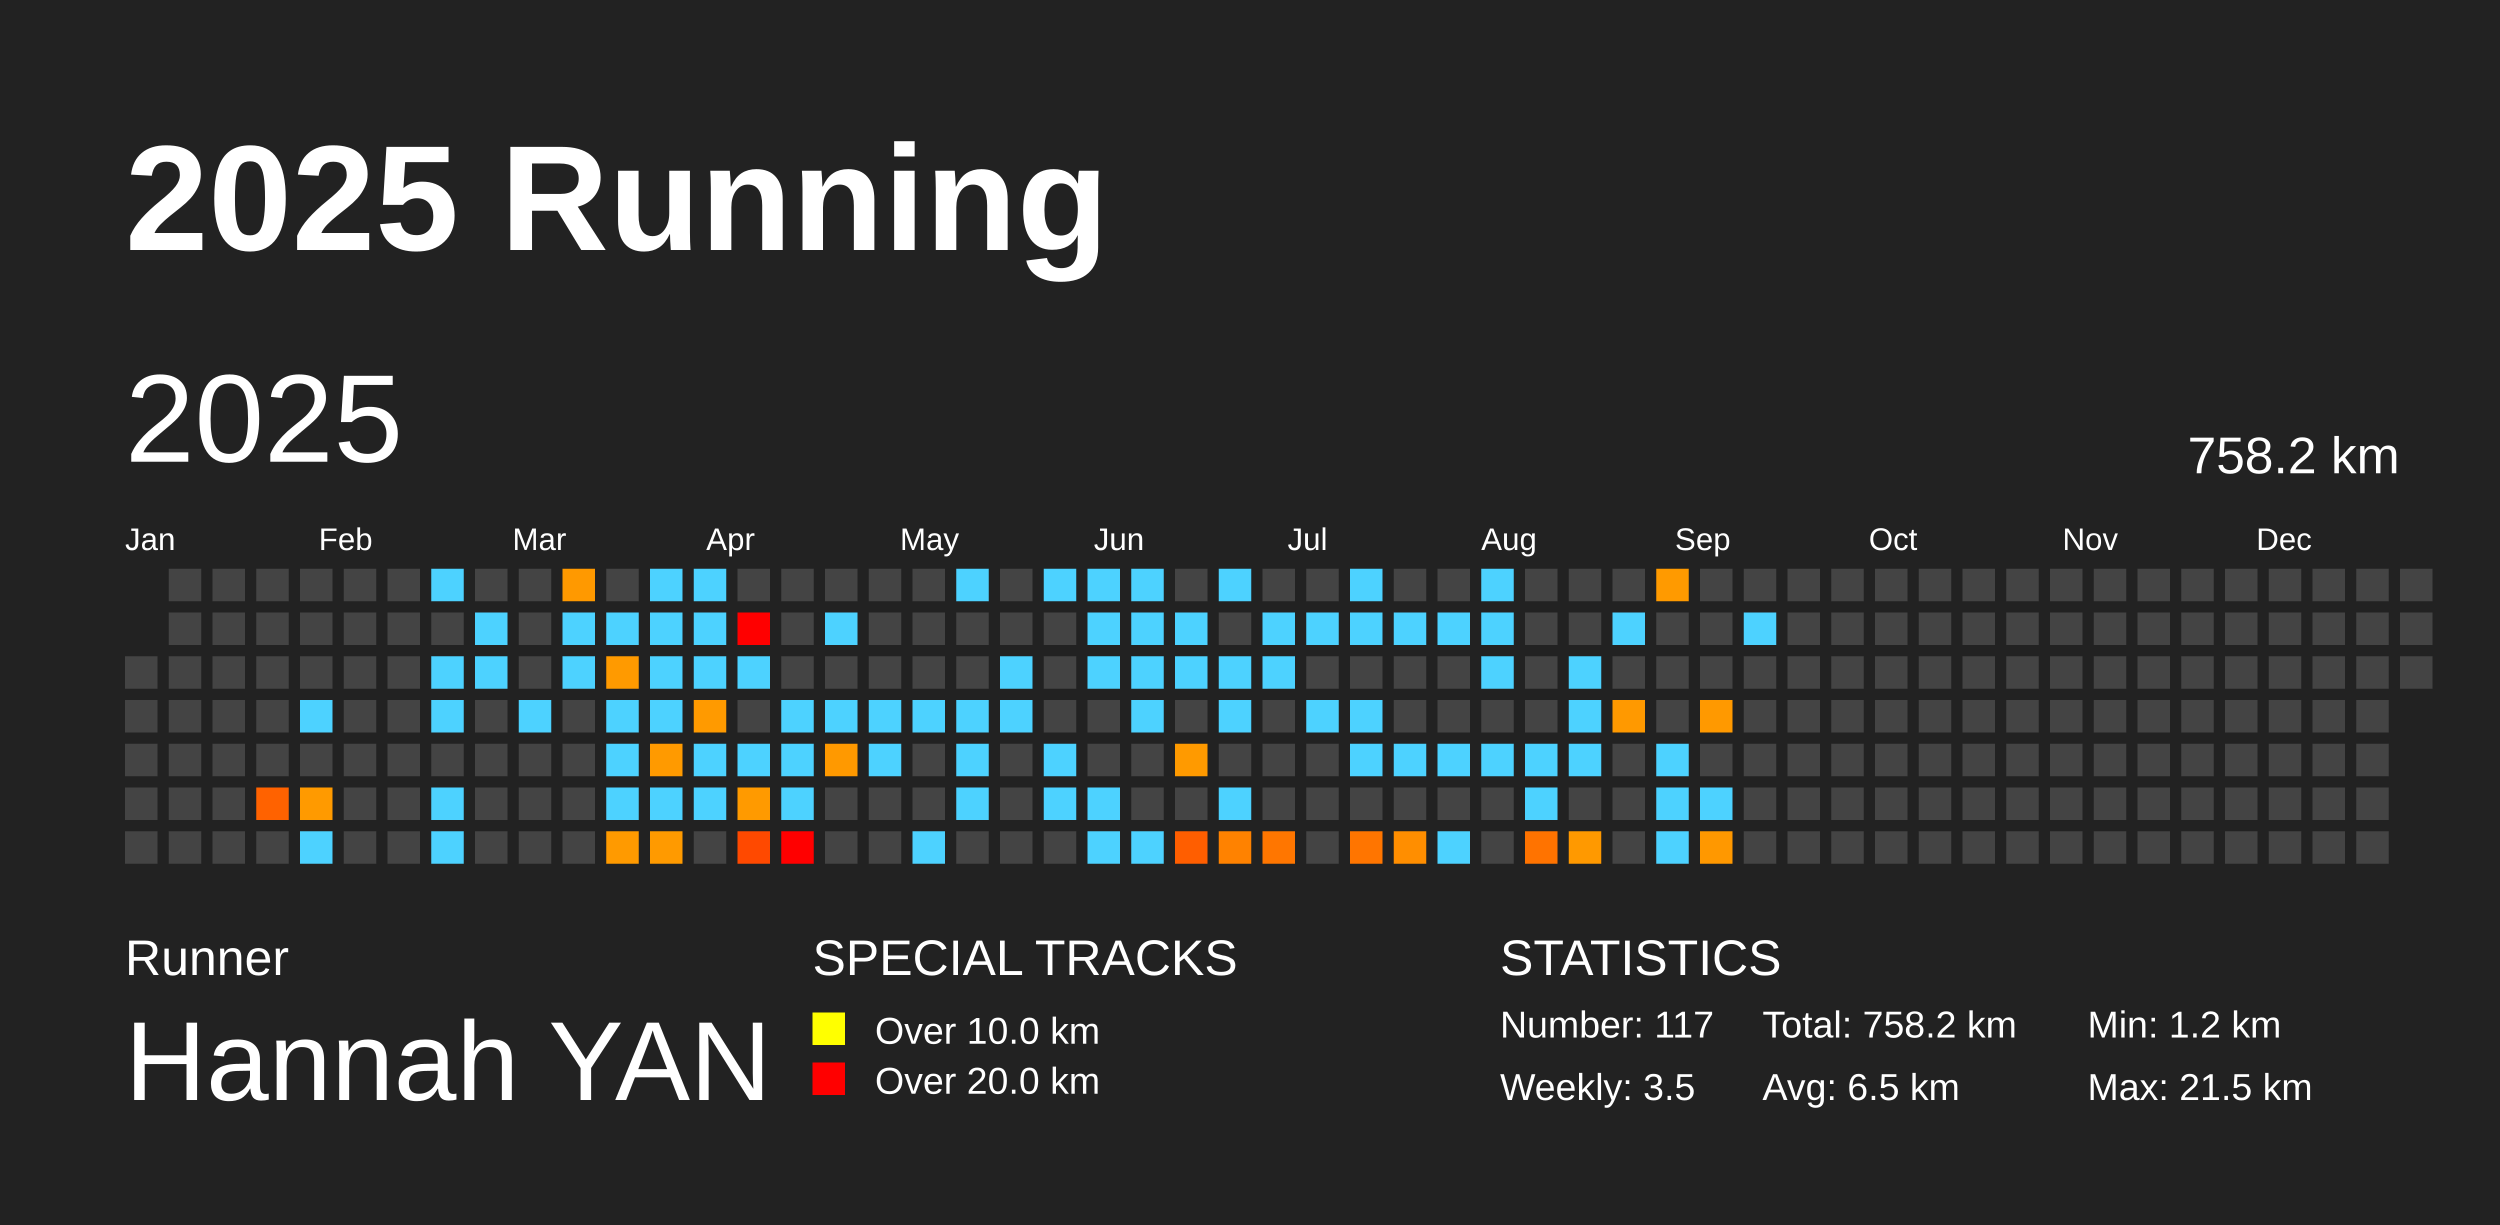
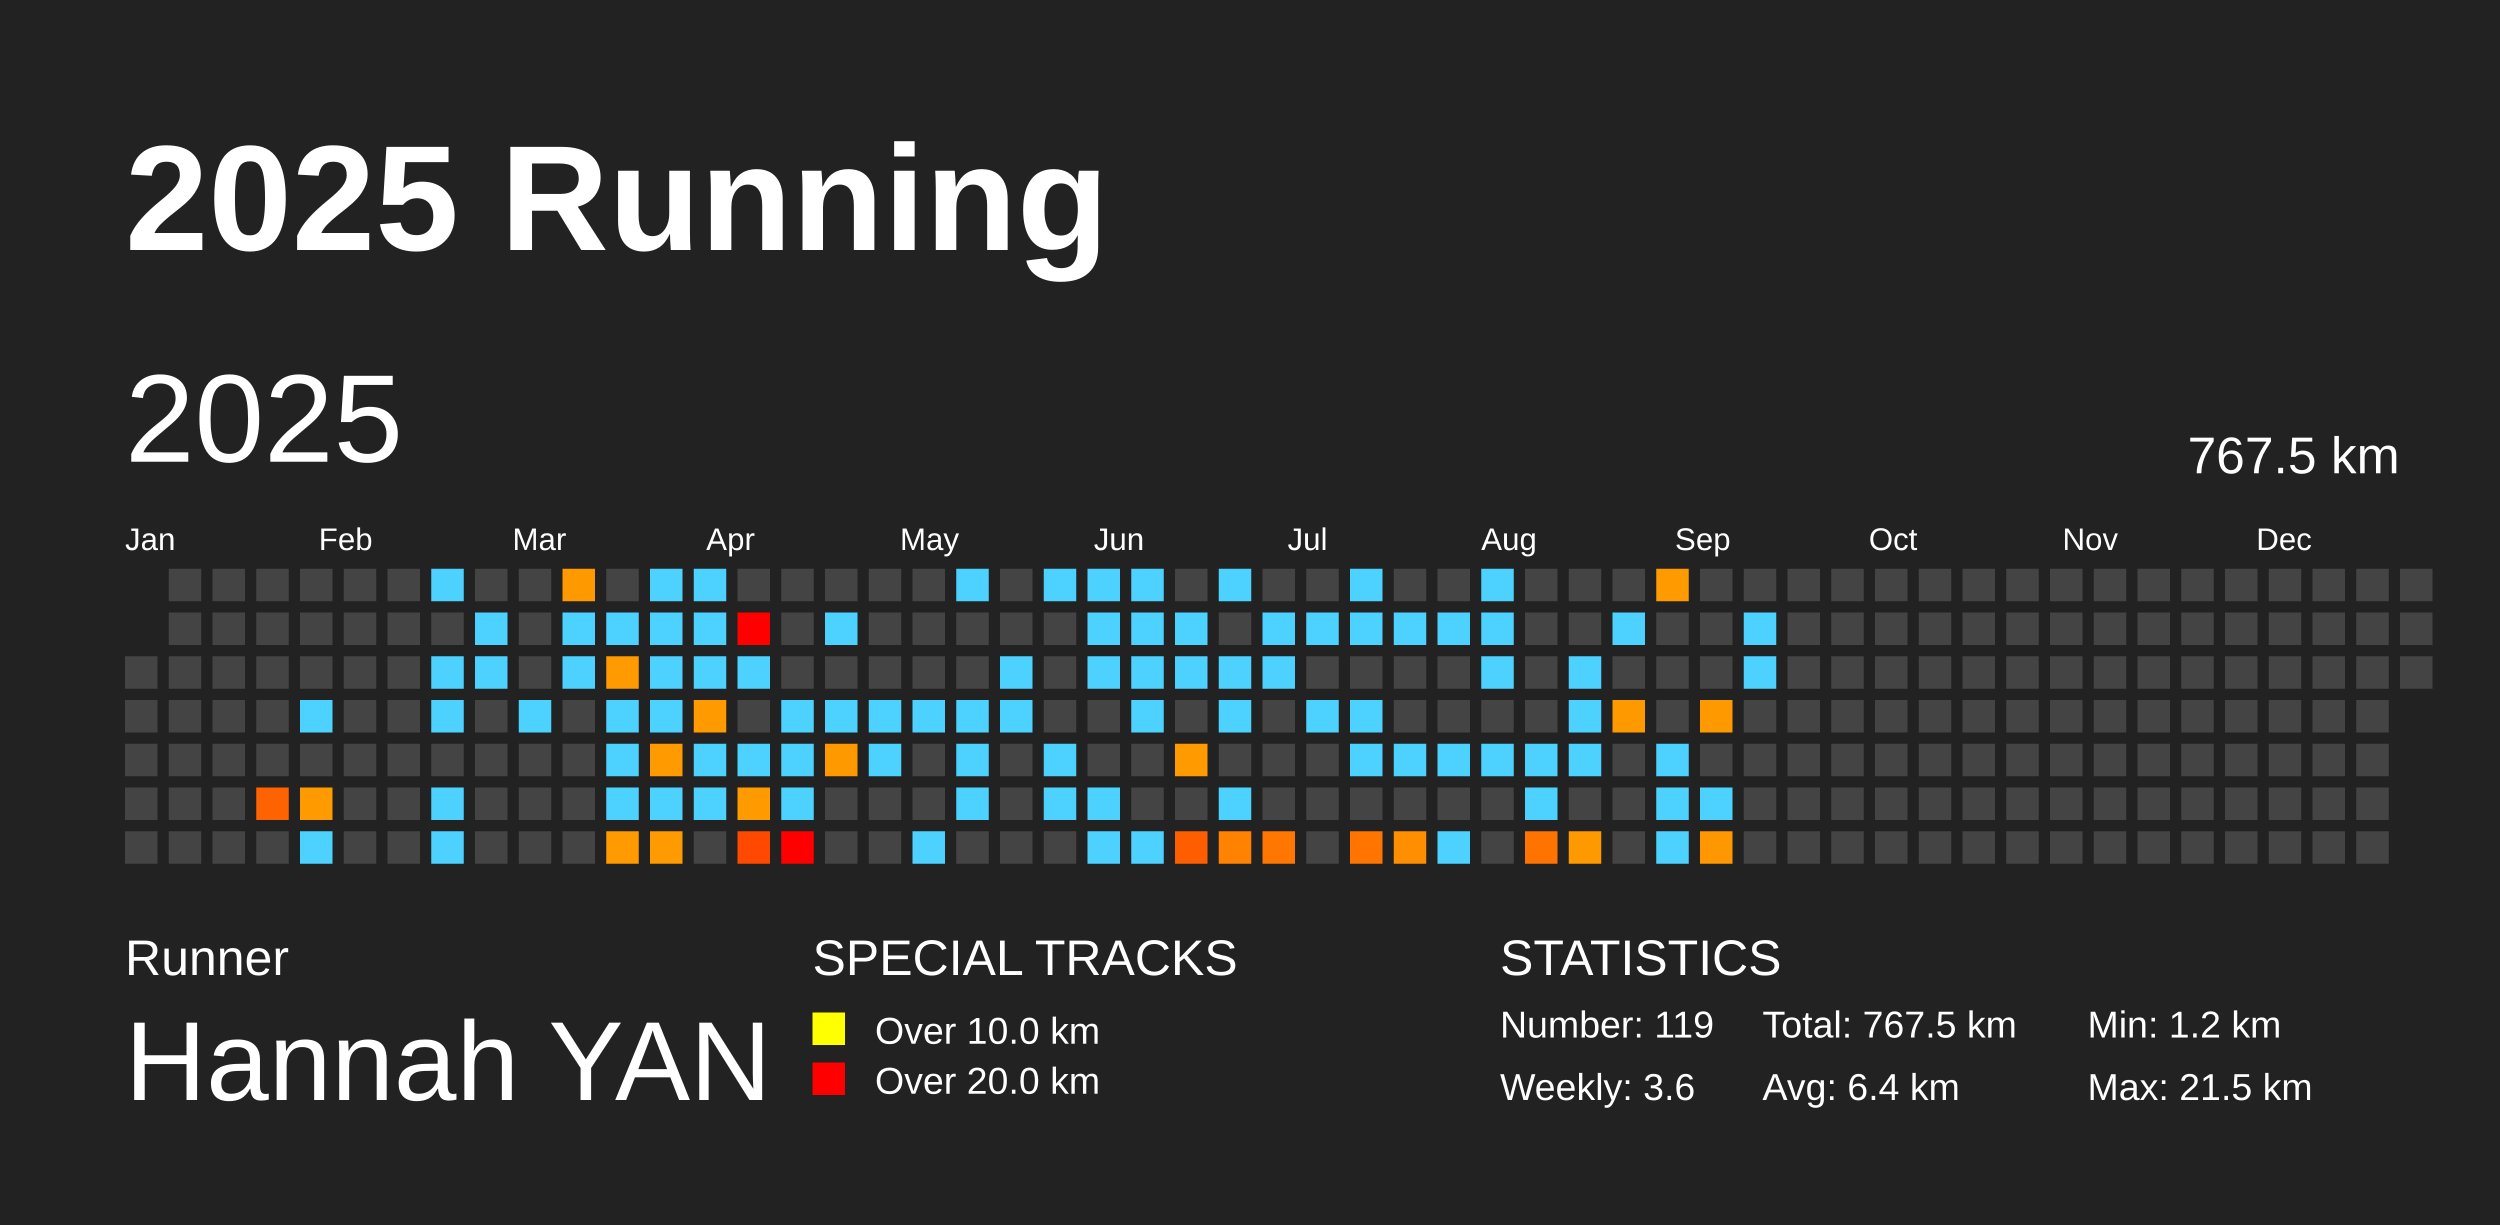
<svg xmlns="http://www.w3.org/2000/svg" baseProfile="full" height="98mm" version="1.1" viewBox="0,0,200,98" width="200mm">
  <defs />
  <rect fill="#222222" height="98" width="200" x="0" y="0" />
  <text fill="#FFFFFF" style="font-size:12px; font-family:Arial; font-weight:bold;" x="10" y="20">2025 Running</text>
  <text fill="#FFFFFF" style="font-size:4px; font-family:Arial" x="10" y="78">Runner</text>
  <text fill="#FFFFFF" style="font-size:9px; font-family:Arial" x="10" y="88">Hannah YAN</text>
  <text fill="#FFFFFF" style="font-size:4px; font-family:Arial" x="65" y="78">SPECIAL TRACKS</text>
  <rect fill="yellow" height="2.6" width="2.6" x="65" y="81" />
  <text fill="#FFFFFF" style="font-size:3px; font-family:Arial" x="70" y="83.5">Over 10.0 km</text>
  <rect fill="red" height="2.6" width="2.6" x="65" y="85" />
  <text fill="#FFFFFF" style="font-size:3px; font-family:Arial" x="70" y="87.5">Over 20.0 km</text>
  <text fill="#FFFFFF" style="font-size:4px; font-family:Arial" x="120" y="78">STATISTICS</text>
-   <text fill="#FFFFFF" style="font-size:3px; font-family:Arial" x="120" y="83">Number: 117</text>
-   <text fill="#FFFFFF" style="font-size:3px; font-family:Arial" x="120" y="88">Weekly: 3.5</text>
-   <text fill="#FFFFFF" style="font-size:3px; font-family:Arial" x="141" y="83">Total: 758.2 km</text>
-   <text fill="#FFFFFF" style="font-size:3px; font-family:Arial" x="141" y="88">Avg: 6.5 km</text>
+   <text fill="#FFFFFF" style="font-size:3px; font-family:Arial" x="120" y="83">Number: 119</text>
+   <text fill="#FFFFFF" style="font-size:3px; font-family:Arial" x="120" y="88">Weekly: 3.6</text>
+   <text fill="#FFFFFF" style="font-size:3px; font-family:Arial" x="141" y="83">Total: 767.5 km</text>
+   <text fill="#FFFFFF" style="font-size:3px; font-family:Arial" x="141" y="88">Avg: 6.4 km</text>
  <text fill="#FFFFFF" style="font-size:3px; font-family:Arial" x="167" y="83">Min: 1.2 km</text>
  <text fill="#FFFFFF" style="font-size:3px; font-family:Arial" x="167" y="88">Max: 21.5 km</text>
  <text dominant-baseline="hanging" fill="#FFFFFF" style="font-size:10.0px; font-family:Arial;" x="10" y="30">2025</text>
-   <text dominant-baseline="hanging" fill="#FFFFFF" style="font-size:4.125px; font-family:Arial;" x="175" y="35">758.2 km</text>
+   <text dominant-baseline="hanging" fill="#FFFFFF" style="font-size:4.125px; font-family:Arial;" x="175" y="35">767.5 km</text>
  <text fill="#FFFFFF" style="font-size:2.5px; font-family:Arial" x="10.0" y="44">Jan</text>
  <text fill="#FFFFFF" style="font-size:2.5px; font-family:Arial" x="25.5" y="44">Feb</text>
  <text fill="#FFFFFF" style="font-size:2.5px; font-family:Arial" x="41.0" y="44">Mar</text>
  <text fill="#FFFFFF" style="font-size:2.5px; font-family:Arial" x="56.5" y="44">Apr</text>
  <text fill="#FFFFFF" style="font-size:2.5px; font-family:Arial" x="72.0" y="44">May</text>
  <text fill="#FFFFFF" style="font-size:2.5px; font-family:Arial" x="87.5" y="44">Jun</text>
  <text fill="#FFFFFF" style="font-size:2.5px; font-family:Arial" x="103.0" y="44">Jul</text>
  <text fill="#FFFFFF" style="font-size:2.5px; font-family:Arial" x="118.5" y="44">Aug</text>
  <text fill="#FFFFFF" style="font-size:2.5px; font-family:Arial" x="134.0" y="44">Sep</text>
  <text fill="#FFFFFF" style="font-size:2.5px; font-family:Arial" x="149.5" y="44">Oct</text>
  <text fill="#FFFFFF" style="font-size:2.5px; font-family:Arial" x="165.0" y="44">Nov</text>
  <text fill="#FFFFFF" style="font-size:2.5px; font-family:Arial" x="180.5" y="44">Dec</text>
  <rect fill="#444444" height="2.6" width="2.6" x="10.0" y="52.5" />
  <rect fill="#444444" height="2.6" width="2.6" x="10.0" y="56.0" />
  <rect fill="#444444" height="2.6" width="2.6" x="10.0" y="59.5" />
  <rect fill="#444444" height="2.6" width="2.6" x="10.0" y="63.0" />
  <rect fill="#444444" height="2.6" width="2.6" x="10.0" y="66.5" />
  <rect fill="#444444" height="2.6" width="2.6" x="13.5" y="45.5" />
  <rect fill="#444444" height="2.6" width="2.6" x="13.5" y="49.0" />
  <rect fill="#444444" height="2.6" width="2.6" x="13.5" y="52.5" />
  <rect fill="#444444" height="2.6" width="2.6" x="13.5" y="56.0" />
  <rect fill="#444444" height="2.6" width="2.6" x="13.5" y="59.5" />
  <rect fill="#444444" height="2.6" width="2.6" x="13.5" y="63.0" />
  <rect fill="#444444" height="2.6" width="2.6" x="13.5" y="66.5" />
  <rect fill="#444444" height="2.6" width="2.6" x="17.0" y="45.5" />
  <rect fill="#444444" height="2.6" width="2.6" x="17.0" y="49.0" />
  <rect fill="#444444" height="2.6" width="2.6" x="17.0" y="52.5" />
  <rect fill="#444444" height="2.6" width="2.6" x="17.0" y="56.0" />
  <rect fill="#444444" height="2.6" width="2.6" x="17.0" y="59.5" />
  <rect fill="#444444" height="2.6" width="2.6" x="17.0" y="63.0" />
  <rect fill="#444444" height="2.6" width="2.6" x="17.0" y="66.5" />
  <rect fill="#444444" height="2.6" width="2.6" x="20.5" y="45.5" />
  <rect fill="#444444" height="2.6" width="2.6" x="20.5" y="49.0" />
  <rect fill="#444444" height="2.6" width="2.6" x="20.5" y="52.5" />
  <rect fill="#444444" height="2.6" width="2.6" x="20.5" y="56.0" />
  <rect fill="#444444" height="2.6" width="2.6" x="20.5" y="59.5" />
  <rect fill="#ff6200" height="2.6" width="2.6" x="20.5" y="63.0" />
  <rect fill="#444444" height="2.6" width="2.6" x="20.5" y="66.5" />
  <rect fill="#444444" height="2.6" width="2.6" x="24.0" y="45.5" />
  <rect fill="#444444" height="2.6" width="2.6" x="24.0" y="49.0" />
  <rect fill="#444444" height="2.6" width="2.6" x="24.0" y="52.5" />
  <rect fill="#4dd2ff" height="2.6" width="2.6" x="24.0" y="56.0" />
  <rect fill="#444444" height="2.6" width="2.6" x="24.0" y="59.5" />
  <rect fill="#ff9a00" height="2.6" width="2.6" x="24.0" y="63.0" />
  <rect fill="#4dd2ff" height="2.6" width="2.6" x="24.0" y="66.5" />
  <rect fill="#444444" height="2.6" width="2.6" x="27.5" y="45.5" />
  <rect fill="#444444" height="2.6" width="2.6" x="27.5" y="49.0" />
  <rect fill="#444444" height="2.6" width="2.6" x="27.5" y="52.5" />
  <rect fill="#444444" height="2.6" width="2.6" x="27.5" y="56.0" />
  <rect fill="#444444" height="2.6" width="2.6" x="27.5" y="59.5" />
  <rect fill="#444444" height="2.6" width="2.6" x="27.5" y="63.0" />
  <rect fill="#444444" height="2.6" width="2.6" x="27.5" y="66.5" />
  <rect fill="#444444" height="2.6" width="2.6" x="31.0" y="45.5" />
  <rect fill="#444444" height="2.6" width="2.6" x="31.0" y="49.0" />
  <rect fill="#444444" height="2.6" width="2.6" x="31.0" y="52.5" />
  <rect fill="#444444" height="2.6" width="2.6" x="31.0" y="56.0" />
  <rect fill="#444444" height="2.6" width="2.6" x="31.0" y="59.5" />
  <rect fill="#444444" height="2.6" width="2.6" x="31.0" y="63.0" />
  <rect fill="#444444" height="2.6" width="2.6" x="31.0" y="66.5" />
  <rect fill="#4dd2ff" height="2.6" width="2.6" x="34.5" y="45.5" />
  <rect fill="#444444" height="2.6" width="2.6" x="34.5" y="49.0" />
  <rect fill="#4dd2ff" height="2.6" width="2.6" x="34.5" y="52.5" />
  <rect fill="#4dd2ff" height="2.6" width="2.6" x="34.5" y="56.0" />
  <rect fill="#444444" height="2.6" width="2.6" x="34.5" y="59.5" />
  <rect fill="#4dd2ff" height="2.6" width="2.6" x="34.5" y="63.0" />
  <rect fill="#4dd2ff" height="2.6" width="2.6" x="34.5" y="66.5" />
  <rect fill="#444444" height="2.6" width="2.6" x="38.0" y="45.5" />
  <rect fill="#4dd2ff" height="2.6" width="2.6" x="38.0" y="49.0" />
  <rect fill="#4dd2ff" height="2.6" width="2.6" x="38.0" y="52.5" />
  <rect fill="#444444" height="2.6" width="2.6" x="38.0" y="56.0" />
  <rect fill="#444444" height="2.6" width="2.6" x="38.0" y="59.5" />
  <rect fill="#444444" height="2.6" width="2.6" x="38.0" y="63.0" />
  <rect fill="#444444" height="2.6" width="2.6" x="38.0" y="66.5" />
  <rect fill="#444444" height="2.6" width="2.6" x="41.5" y="45.5" />
  <rect fill="#444444" height="2.6" width="2.6" x="41.5" y="49.0" />
  <rect fill="#444444" height="2.6" width="2.6" x="41.5" y="52.5" />
  <rect fill="#4dd2ff" height="2.6" width="2.6" x="41.5" y="56.0" />
  <rect fill="#444444" height="2.6" width="2.6" x="41.5" y="59.5" />
  <rect fill="#444444" height="2.6" width="2.6" x="41.5" y="63.0" />
  <rect fill="#444444" height="2.6" width="2.6" x="41.5" y="66.5" />
  <rect fill="#ff9900" height="2.6" width="2.6" x="45.0" y="45.5" />
  <rect fill="#4dd2ff" height="2.6" width="2.6" x="45.0" y="49.0" />
  <rect fill="#4dd2ff" height="2.6" width="2.6" x="45.0" y="52.5" />
  <rect fill="#444444" height="2.6" width="2.6" x="45.0" y="56.0" />
  <rect fill="#444444" height="2.6" width="2.6" x="45.0" y="59.5" />
  <rect fill="#444444" height="2.6" width="2.6" x="45.0" y="63.0" />
  <rect fill="#444444" height="2.6" width="2.6" x="45.0" y="66.5" />
  <rect fill="#444444" height="2.6" width="2.6" x="48.5" y="45.5" />
  <rect fill="#4dd2ff" height="2.6" width="2.6" x="48.5" y="49.0" />
  <rect fill="#ff9a00" height="2.6" width="2.6" x="48.5" y="52.5" />
  <rect fill="#4dd2ff" height="2.6" width="2.6" x="48.5" y="56.0" />
  <rect fill="#4dd2ff" height="2.6" width="2.6" x="48.5" y="59.5" />
  <rect fill="#4dd2ff" height="2.6" width="2.6" x="48.5" y="63.0" />
  <rect fill="#ff9a00" height="2.6" width="2.6" x="48.5" y="66.5" />
  <rect fill="#4dd2ff" height="2.6" width="2.6" x="52.0" y="45.5" />
  <rect fill="#4dd2ff" height="2.6" width="2.6" x="52.0" y="49.0" />
  <rect fill="#4dd2ff" height="2.6" width="2.6" x="52.0" y="52.5" />
  <rect fill="#4dd2ff" height="2.6" width="2.6" x="52.0" y="56.0" />
  <rect fill="#ff9a00" height="2.6" width="2.6" x="52.0" y="59.5" />
  <rect fill="#4dd2ff" height="2.6" width="2.6" x="52.0" y="63.0" />
  <rect fill="#ff9a00" height="2.6" width="2.6" x="52.0" y="66.5" />
  <rect fill="#4dd2ff" height="2.6" width="2.6" x="55.5" y="45.5" />
  <rect fill="#4dd2ff" height="2.6" width="2.6" x="55.5" y="49.0" />
  <rect fill="#4dd2ff" height="2.6" width="2.6" x="55.5" y="52.5" />
  <rect fill="#ff9a00" height="2.6" width="2.6" x="55.5" y="56.0" />
  <rect fill="#4dd2ff" height="2.6" width="2.6" x="55.5" y="59.5" />
  <rect fill="#4dd2ff" height="2.6" width="2.6" x="55.5" y="63.0" />
  <rect fill="#444444" height="2.6" width="2.6" x="55.5" y="66.5" />
  <rect fill="#444444" height="2.6" width="2.6" x="59.0" y="45.5" />
  <rect fill="red" height="2.6" width="2.6" x="59.0" y="49.0" />
  <rect fill="#4dd2ff" height="2.6" width="2.6" x="59.0" y="52.5" />
  <rect fill="#444444" height="2.6" width="2.6" x="59.0" y="56.0" />
  <rect fill="#4dd2ff" height="2.6" width="2.6" x="59.0" y="59.5" />
  <rect fill="#ff9a00" height="2.6" width="2.6" x="59.0" y="63.0" />
  <rect fill="#ff4900" height="2.6" width="2.6" x="59.0" y="66.5" />
  <rect fill="#444444" height="2.6" width="2.6" x="62.5" y="45.5" />
  <rect fill="#444444" height="2.6" width="2.6" x="62.5" y="49.0" />
  <rect fill="#444444" height="2.6" width="2.6" x="62.5" y="52.5" />
  <rect fill="#4dd2ff" height="2.6" width="2.6" x="62.5" y="56.0" />
  <rect fill="#4dd2ff" height="2.6" width="2.6" x="62.5" y="59.5" />
  <rect fill="#4dd2ff" height="2.6" width="2.6" x="62.5" y="63.0" />
  <rect fill="red" height="2.6" width="2.6" x="62.5" y="66.5" />
  <rect fill="#444444" height="2.6" width="2.6" x="66.0" y="45.5" />
  <rect fill="#4dd2ff" height="2.6" width="2.6" x="66.0" y="49.0" />
  <rect fill="#444444" height="2.6" width="2.6" x="66.0" y="52.5" />
  <rect fill="#4dd2ff" height="2.6" width="2.6" x="66.0" y="56.0" />
  <rect fill="#ff9900" height="2.6" width="2.6" x="66.0" y="59.5" />
  <rect fill="#444444" height="2.6" width="2.6" x="66.0" y="63.0" />
  <rect fill="#444444" height="2.6" width="2.6" x="66.0" y="66.5" />
  <rect fill="#444444" height="2.6" width="2.6" x="69.5" y="45.5" />
  <rect fill="#444444" height="2.6" width="2.6" x="69.5" y="49.0" />
  <rect fill="#444444" height="2.6" width="2.6" x="69.5" y="52.5" />
  <rect fill="#4dd2ff" height="2.6" width="2.6" x="69.5" y="56.0" />
  <rect fill="#4dd2ff" height="2.6" width="2.6" x="69.5" y="59.5" />
  <rect fill="#444444" height="2.6" width="2.6" x="69.5" y="63.0" />
  <rect fill="#444444" height="2.6" width="2.6" x="69.5" y="66.5" />
  <rect fill="#444444" height="2.6" width="2.6" x="73.0" y="45.5" />
  <rect fill="#444444" height="2.6" width="2.6" x="73.0" y="49.0" />
  <rect fill="#444444" height="2.6" width="2.6" x="73.0" y="52.5" />
  <rect fill="#4dd2ff" height="2.6" width="2.6" x="73.0" y="56.0" />
  <rect fill="#444444" height="2.6" width="2.6" x="73.0" y="59.5" />
  <rect fill="#444444" height="2.6" width="2.6" x="73.0" y="63.0" />
  <rect fill="#4dd2ff" height="2.6" width="2.6" x="73.0" y="66.5" />
  <rect fill="#4dd2ff" height="2.6" width="2.6" x="76.5" y="45.5" />
  <rect fill="#444444" height="2.6" width="2.6" x="76.5" y="49.0" />
  <rect fill="#444444" height="2.6" width="2.6" x="76.5" y="52.5" />
  <rect fill="#4dd2ff" height="2.6" width="2.6" x="76.5" y="56.0" />
  <rect fill="#4dd2ff" height="2.6" width="2.6" x="76.5" y="59.5" />
  <rect fill="#4dd2ff" height="2.6" width="2.6" x="76.5" y="63.0" />
  <rect fill="#444444" height="2.6" width="2.6" x="76.5" y="66.5" />
  <rect fill="#444444" height="2.6" width="2.6" x="80.0" y="45.5" />
  <rect fill="#444444" height="2.6" width="2.6" x="80.0" y="49.0" />
  <rect fill="#4dd2ff" height="2.6" width="2.6" x="80.0" y="52.5" />
  <rect fill="#4dd2ff" height="2.6" width="2.6" x="80.0" y="56.0" />
  <rect fill="#444444" height="2.6" width="2.6" x="80.0" y="59.5" />
  <rect fill="#444444" height="2.6" width="2.6" x="80.0" y="63.0" />
  <rect fill="#444444" height="2.6" width="2.6" x="80.0" y="66.5" />
  <rect fill="#4dd2ff" height="2.6" width="2.6" x="83.5" y="45.5" />
  <rect fill="#444444" height="2.6" width="2.6" x="83.5" y="49.0" />
  <rect fill="#444444" height="2.6" width="2.6" x="83.5" y="52.5" />
  <rect fill="#444444" height="2.6" width="2.6" x="83.5" y="56.0" />
  <rect fill="#4dd2ff" height="2.6" width="2.6" x="83.5" y="59.5" />
  <rect fill="#4dd2ff" height="2.6" width="2.6" x="83.5" y="63.0" />
  <rect fill="#444444" height="2.6" width="2.6" x="83.5" y="66.5" />
  <rect fill="#4dd2ff" height="2.6" width="2.6" x="87.0" y="45.5" />
  <rect fill="#4dd2ff" height="2.6" width="2.6" x="87.0" y="49.0" />
  <rect fill="#4dd2ff" height="2.6" width="2.6" x="87.0" y="52.5" />
  <rect fill="#444444" height="2.6" width="2.6" x="87.0" y="56.0" />
  <rect fill="#444444" height="2.6" width="2.6" x="87.0" y="59.5" />
  <rect fill="#4dd2ff" height="2.6" width="2.6" x="87.0" y="63.0" />
  <rect fill="#4dd2ff" height="2.6" width="2.6" x="87.0" y="66.5" />
  <rect fill="#4dd2ff" height="2.6" width="2.6" x="90.5" y="45.5" />
  <rect fill="#4dd2ff" height="2.6" width="2.6" x="90.5" y="49.0" />
  <rect fill="#4dd2ff" height="2.6" width="2.6" x="90.5" y="52.5" />
  <rect fill="#4dd2ff" height="2.6" width="2.6" x="90.5" y="56.0" />
  <rect fill="#444444" height="2.6" width="2.6" x="90.5" y="59.5" />
  <rect fill="#444444" height="2.6" width="2.6" x="90.5" y="63.0" />
  <rect fill="#4dd2ff" height="2.6" width="2.6" x="90.5" y="66.5" />
  <rect fill="#444444" height="2.6" width="2.6" x="94.0" y="45.5" />
  <rect fill="#4dd2ff" height="2.6" width="2.6" x="94.0" y="49.0" />
  <rect fill="#4dd2ff" height="2.6" width="2.6" x="94.0" y="52.5" />
  <rect fill="#444444" height="2.6" width="2.6" x="94.0" y="56.0" />
  <rect fill="#ff9a00" height="2.6" width="2.6" x="94.0" y="59.5" />
  <rect fill="#444444" height="2.6" width="2.6" x="94.0" y="63.0" />
  <rect fill="#ff5e00" height="2.6" width="2.6" x="94.0" y="66.5" />
  <rect fill="#4dd2ff" height="2.6" width="2.6" x="97.5" y="45.5" />
  <rect fill="#444444" height="2.6" width="2.6" x="97.5" y="49.0" />
  <rect fill="#4dd2ff" height="2.6" width="2.6" x="97.5" y="52.5" />
  <rect fill="#4dd2ff" height="2.6" width="2.6" x="97.5" y="56.0" />
  <rect fill="#444444" height="2.6" width="2.6" x="97.5" y="59.5" />
  <rect fill="#4dd2ff" height="2.6" width="2.6" x="97.5" y="63.0" />
  <rect fill="#ff8200" height="2.6" width="2.6" x="97.5" y="66.5" />
  <rect fill="#444444" height="2.6" width="2.6" x="101.0" y="45.5" />
  <rect fill="#4dd2ff" height="2.6" width="2.6" x="101.0" y="49.0" />
  <rect fill="#4dd2ff" height="2.6" width="2.6" x="101.0" y="52.5" />
  <rect fill="#444444" height="2.6" width="2.6" x="101.0" y="56.0" />
  <rect fill="#444444" height="2.6" width="2.6" x="101.0" y="59.5" />
  <rect fill="#444444" height="2.6" width="2.6" x="101.0" y="63.0" />
  <rect fill="#ff7600" height="2.6" width="2.6" x="101.0" y="66.5" />
  <rect fill="#444444" height="2.6" width="2.6" x="104.5" y="45.5" />
  <rect fill="#4dd2ff" height="2.6" width="2.6" x="104.5" y="49.0" />
  <rect fill="#444444" height="2.6" width="2.6" x="104.5" y="52.5" />
  <rect fill="#4dd2ff" height="2.6" width="2.6" x="104.5" y="56.0" />
  <rect fill="#444444" height="2.6" width="2.6" x="104.5" y="59.5" />
  <rect fill="#444444" height="2.6" width="2.6" x="104.5" y="63.0" />
  <rect fill="#444444" height="2.6" width="2.6" x="104.5" y="66.5" />
  <rect fill="#4dd2ff" height="2.6" width="2.6" x="108.0" y="45.5" />
  <rect fill="#4dd2ff" height="2.6" width="2.6" x="108.0" y="49.0" />
  <rect fill="#444444" height="2.6" width="2.6" x="108.0" y="52.5" />
  <rect fill="#4dd2ff" height="2.6" width="2.6" x="108.0" y="56.0" />
  <rect fill="#4dd2ff" height="2.6" width="2.6" x="108.0" y="59.5" />
  <rect fill="#444444" height="2.6" width="2.6" x="108.0" y="63.0" />
  <rect fill="#ff7500" height="2.6" width="2.6" x="108.0" y="66.5" />
  <rect fill="#444444" height="2.6" width="2.6" x="111.5" y="45.5" />
  <rect fill="#4dd2ff" height="2.6" width="2.6" x="111.5" y="49.0" />
  <rect fill="#444444" height="2.6" width="2.6" x="111.5" y="52.5" />
  <rect fill="#444444" height="2.6" width="2.6" x="111.5" y="56.0" />
  <rect fill="#4dd2ff" height="2.6" width="2.6" x="111.5" y="59.5" />
  <rect fill="#444444" height="2.6" width="2.6" x="111.5" y="63.0" />
  <rect fill="#ff8e00" height="2.6" width="2.6" x="111.5" y="66.5" />
  <rect fill="#444444" height="2.6" width="2.6" x="115.0" y="45.5" />
  <rect fill="#4dd2ff" height="2.6" width="2.6" x="115.0" y="49.0" />
  <rect fill="#444444" height="2.6" width="2.6" x="115.0" y="52.5" />
  <rect fill="#444444" height="2.6" width="2.6" x="115.0" y="56.0" />
  <rect fill="#4dd2ff" height="2.6" width="2.6" x="115.0" y="59.5" />
  <rect fill="#444444" height="2.6" width="2.6" x="115.0" y="63.0" />
  <rect fill="#4dd2ff" height="2.6" width="2.6" x="115.0" y="66.5" />
  <rect fill="#4dd2ff" height="2.6" width="2.6" x="118.5" y="45.5" />
  <rect fill="#4dd2ff" height="2.6" width="2.6" x="118.5" y="49.0" />
  <rect fill="#4dd2ff" height="2.6" width="2.6" x="118.5" y="52.5" />
  <rect fill="#444444" height="2.6" width="2.6" x="118.5" y="56.0" />
  <rect fill="#4dd2ff" height="2.6" width="2.6" x="118.5" y="59.5" />
  <rect fill="#444444" height="2.6" width="2.6" x="118.5" y="63.0" />
  <rect fill="#444444" height="2.6" width="2.6" x="118.5" y="66.5" />
  <rect fill="#444444" height="2.6" width="2.6" x="122.0" y="45.5" />
  <rect fill="#444444" height="2.6" width="2.6" x="122.0" y="49.0" />
  <rect fill="#444444" height="2.6" width="2.6" x="122.0" y="52.5" />
  <rect fill="#444444" height="2.6" width="2.6" x="122.0" y="56.0" />
  <rect fill="#4dd2ff" height="2.6" width="2.6" x="122.0" y="59.5" />
  <rect fill="#4dd2ff" height="2.6" width="2.6" x="122.0" y="63.0" />
  <rect fill="#ff7300" height="2.6" width="2.6" x="122.0" y="66.5" />
  <rect fill="#444444" height="2.6" width="2.6" x="125.5" y="45.5" />
  <rect fill="#444444" height="2.6" width="2.6" x="125.5" y="49.0" />
  <rect fill="#4dd2ff" height="2.6" width="2.6" x="125.5" y="52.5" />
  <rect fill="#4dd2ff" height="2.6" width="2.6" x="125.5" y="56.0" />
  <rect fill="#4dd2ff" height="2.6" width="2.6" x="125.5" y="59.5" />
  <rect fill="#444444" height="2.6" width="2.6" x="125.5" y="63.0" />
  <rect fill="#ff9900" height="2.6" width="2.6" x="125.5" y="66.5" />
  <rect fill="#444444" height="2.6" width="2.6" x="129.0" y="45.5" />
  <rect fill="#4dd2ff" height="2.6" width="2.6" x="129.0" y="49.0" />
  <rect fill="#444444" height="2.6" width="2.6" x="129.0" y="52.5" />
  <rect fill="#ff9900" height="2.6" width="2.6" x="129.0" y="56.0" />
  <rect fill="#444444" height="2.6" width="2.6" x="129.0" y="59.5" />
  <rect fill="#444444" height="2.6" width="2.6" x="129.0" y="63.0" />
  <rect fill="#444444" height="2.6" width="2.6" x="129.0" y="66.5" />
  <rect fill="#ff9a00" height="2.6" width="2.6" x="132.5" y="45.5" />
  <rect fill="#444444" height="2.6" width="2.6" x="132.5" y="49.0" />
  <rect fill="#444444" height="2.6" width="2.6" x="132.5" y="52.5" />
  <rect fill="#444444" height="2.6" width="2.6" x="132.5" y="56.0" />
  <rect fill="#4dd2ff" height="2.6" width="2.6" x="132.5" y="59.5" />
  <rect fill="#4dd2ff" height="2.6" width="2.6" x="132.5" y="63.0" />
  <rect fill="#4dd2ff" height="2.6" width="2.6" x="132.5" y="66.5" />
  <rect fill="#444444" height="2.6" width="2.6" x="136.0" y="45.5" />
  <rect fill="#444444" height="2.6" width="2.6" x="136.0" y="49.0" />
  <rect fill="#444444" height="2.6" width="2.6" x="136.0" y="52.5" />
  <rect fill="#ff9900" height="2.6" width="2.6" x="136.0" y="56.0" />
  <rect fill="#444444" height="2.6" width="2.6" x="136.0" y="59.5" />
  <rect fill="#4dd2ff" height="2.6" width="2.6" x="136.0" y="63.0" />
  <rect fill="#ff9800" height="2.6" width="2.6" x="136.0" y="66.5" />
  <rect fill="#444444" height="2.6" width="2.6" x="139.5" y="45.5" />
  <rect fill="#4dd2ff" height="2.6" width="2.6" x="139.5" y="49.0" />
-   <rect fill="#444444" height="2.6" width="2.6" x="139.5" y="52.5" />
+   <rect fill="#4dd2ff" height="2.6" width="2.6" x="139.5" y="52.5" />
  <rect fill="#444444" height="2.6" width="2.6" x="139.5" y="56.0" />
  <rect fill="#444444" height="2.6" width="2.6" x="139.5" y="59.5" />
  <rect fill="#444444" height="2.6" width="2.6" x="139.5" y="63.0" />
  <rect fill="#444444" height="2.6" width="2.6" x="139.5" y="66.5" />
  <rect fill="#444444" height="2.6" width="2.6" x="143.0" y="45.5" />
  <rect fill="#444444" height="2.6" width="2.6" x="143.0" y="49.0" />
  <rect fill="#444444" height="2.6" width="2.6" x="143.0" y="52.5" />
  <rect fill="#444444" height="2.6" width="2.6" x="143.0" y="56.0" />
  <rect fill="#444444" height="2.6" width="2.6" x="143.0" y="59.5" />
  <rect fill="#444444" height="2.6" width="2.6" x="143.0" y="63.0" />
  <rect fill="#444444" height="2.6" width="2.6" x="143.0" y="66.5" />
  <rect fill="#444444" height="2.6" width="2.6" x="146.5" y="45.5" />
  <rect fill="#444444" height="2.6" width="2.6" x="146.5" y="49.0" />
  <rect fill="#444444" height="2.6" width="2.6" x="146.5" y="52.5" />
  <rect fill="#444444" height="2.6" width="2.6" x="146.5" y="56.0" />
  <rect fill="#444444" height="2.6" width="2.6" x="146.5" y="59.5" />
  <rect fill="#444444" height="2.6" width="2.6" x="146.5" y="63.0" />
  <rect fill="#444444" height="2.6" width="2.6" x="146.5" y="66.5" />
  <rect fill="#444444" height="2.6" width="2.6" x="150.0" y="45.5" />
  <rect fill="#444444" height="2.6" width="2.6" x="150.0" y="49.0" />
  <rect fill="#444444" height="2.6" width="2.6" x="150.0" y="52.5" />
  <rect fill="#444444" height="2.6" width="2.6" x="150.0" y="56.0" />
  <rect fill="#444444" height="2.6" width="2.6" x="150.0" y="59.5" />
  <rect fill="#444444" height="2.6" width="2.6" x="150.0" y="63.0" />
  <rect fill="#444444" height="2.6" width="2.6" x="150.0" y="66.5" />
  <rect fill="#444444" height="2.6" width="2.6" x="153.5" y="45.5" />
  <rect fill="#444444" height="2.6" width="2.6" x="153.5" y="49.0" />
  <rect fill="#444444" height="2.6" width="2.6" x="153.5" y="52.5" />
  <rect fill="#444444" height="2.6" width="2.6" x="153.5" y="56.0" />
  <rect fill="#444444" height="2.6" width="2.6" x="153.5" y="59.5" />
  <rect fill="#444444" height="2.6" width="2.6" x="153.5" y="63.0" />
  <rect fill="#444444" height="2.6" width="2.6" x="153.5" y="66.5" />
  <rect fill="#444444" height="2.6" width="2.6" x="157.0" y="45.5" />
  <rect fill="#444444" height="2.6" width="2.6" x="157.0" y="49.0" />
  <rect fill="#444444" height="2.6" width="2.6" x="157.0" y="52.5" />
  <rect fill="#444444" height="2.6" width="2.6" x="157.0" y="56.0" />
  <rect fill="#444444" height="2.6" width="2.6" x="157.0" y="59.5" />
  <rect fill="#444444" height="2.6" width="2.6" x="157.0" y="63.0" />
  <rect fill="#444444" height="2.6" width="2.6" x="157.0" y="66.5" />
  <rect fill="#444444" height="2.6" width="2.6" x="160.5" y="45.5" />
  <rect fill="#444444" height="2.6" width="2.6" x="160.5" y="49.0" />
  <rect fill="#444444" height="2.6" width="2.6" x="160.5" y="52.5" />
  <rect fill="#444444" height="2.6" width="2.6" x="160.5" y="56.0" />
  <rect fill="#444444" height="2.6" width="2.6" x="160.5" y="59.5" />
  <rect fill="#444444" height="2.6" width="2.6" x="160.5" y="63.0" />
  <rect fill="#444444" height="2.6" width="2.6" x="160.5" y="66.5" />
  <rect fill="#444444" height="2.6" width="2.6" x="164.0" y="45.5" />
  <rect fill="#444444" height="2.6" width="2.6" x="164.0" y="49.0" />
  <rect fill="#444444" height="2.6" width="2.6" x="164.0" y="52.5" />
  <rect fill="#444444" height="2.6" width="2.6" x="164.0" y="56.0" />
  <rect fill="#444444" height="2.6" width="2.6" x="164.0" y="59.5" />
  <rect fill="#444444" height="2.6" width="2.6" x="164.0" y="63.0" />
  <rect fill="#444444" height="2.6" width="2.6" x="164.0" y="66.5" />
  <rect fill="#444444" height="2.6" width="2.6" x="167.5" y="45.5" />
  <rect fill="#444444" height="2.6" width="2.6" x="167.5" y="49.0" />
  <rect fill="#444444" height="2.6" width="2.6" x="167.5" y="52.5" />
  <rect fill="#444444" height="2.6" width="2.6" x="167.5" y="56.0" />
  <rect fill="#444444" height="2.6" width="2.6" x="167.5" y="59.5" />
  <rect fill="#444444" height="2.6" width="2.6" x="167.5" y="63.0" />
  <rect fill="#444444" height="2.6" width="2.6" x="167.5" y="66.5" />
  <rect fill="#444444" height="2.6" width="2.6" x="171.0" y="45.5" />
  <rect fill="#444444" height="2.6" width="2.6" x="171.0" y="49.0" />
  <rect fill="#444444" height="2.6" width="2.6" x="171.0" y="52.5" />
  <rect fill="#444444" height="2.6" width="2.6" x="171.0" y="56.0" />
  <rect fill="#444444" height="2.6" width="2.6" x="171.0" y="59.5" />
  <rect fill="#444444" height="2.6" width="2.6" x="171.0" y="63.0" />
  <rect fill="#444444" height="2.6" width="2.6" x="171.0" y="66.5" />
  <rect fill="#444444" height="2.6" width="2.6" x="174.5" y="45.5" />
  <rect fill="#444444" height="2.6" width="2.6" x="174.5" y="49.0" />
  <rect fill="#444444" height="2.6" width="2.6" x="174.5" y="52.5" />
  <rect fill="#444444" height="2.6" width="2.6" x="174.5" y="56.0" />
  <rect fill="#444444" height="2.6" width="2.6" x="174.5" y="59.5" />
  <rect fill="#444444" height="2.6" width="2.6" x="174.5" y="63.0" />
  <rect fill="#444444" height="2.6" width="2.6" x="174.5" y="66.5" />
  <rect fill="#444444" height="2.6" width="2.6" x="178.0" y="45.5" />
  <rect fill="#444444" height="2.6" width="2.6" x="178.0" y="49.0" />
  <rect fill="#444444" height="2.6" width="2.6" x="178.0" y="52.5" />
  <rect fill="#444444" height="2.6" width="2.6" x="178.0" y="56.0" />
  <rect fill="#444444" height="2.6" width="2.6" x="178.0" y="59.5" />
  <rect fill="#444444" height="2.6" width="2.6" x="178.0" y="63.0" />
  <rect fill="#444444" height="2.6" width="2.6" x="178.0" y="66.5" />
  <rect fill="#444444" height="2.6" width="2.6" x="181.5" y="45.5" />
  <rect fill="#444444" height="2.6" width="2.6" x="181.5" y="49.0" />
  <rect fill="#444444" height="2.6" width="2.6" x="181.5" y="52.5" />
  <rect fill="#444444" height="2.6" width="2.6" x="181.5" y="56.0" />
  <rect fill="#444444" height="2.6" width="2.6" x="181.5" y="59.5" />
  <rect fill="#444444" height="2.6" width="2.6" x="181.5" y="63.0" />
  <rect fill="#444444" height="2.6" width="2.6" x="181.5" y="66.5" />
  <rect fill="#444444" height="2.6" width="2.6" x="185.0" y="45.5" />
  <rect fill="#444444" height="2.6" width="2.6" x="185.0" y="49.0" />
  <rect fill="#444444" height="2.6" width="2.6" x="185.0" y="52.5" />
  <rect fill="#444444" height="2.6" width="2.6" x="185.0" y="56.0" />
  <rect fill="#444444" height="2.6" width="2.6" x="185.0" y="59.5" />
  <rect fill="#444444" height="2.6" width="2.6" x="185.0" y="63.0" />
  <rect fill="#444444" height="2.6" width="2.6" x="185.0" y="66.5" />
  <rect fill="#444444" height="2.6" width="2.6" x="188.5" y="45.5" />
  <rect fill="#444444" height="2.6" width="2.6" x="188.5" y="49.0" />
  <rect fill="#444444" height="2.6" width="2.6" x="188.5" y="52.5" />
  <rect fill="#444444" height="2.6" width="2.6" x="188.5" y="56.0" />
  <rect fill="#444444" height="2.6" width="2.6" x="188.5" y="59.5" />
  <rect fill="#444444" height="2.6" width="2.6" x="188.5" y="63.0" />
  <rect fill="#444444" height="2.6" width="2.6" x="188.5" y="66.5" />
  <rect fill="#444444" height="2.6" width="2.6" x="192.0" y="45.5" />
  <rect fill="#444444" height="2.6" width="2.6" x="192.0" y="49.0" />
  <rect fill="#444444" height="2.6" width="2.6" x="192.0" y="52.5" />
</svg>
